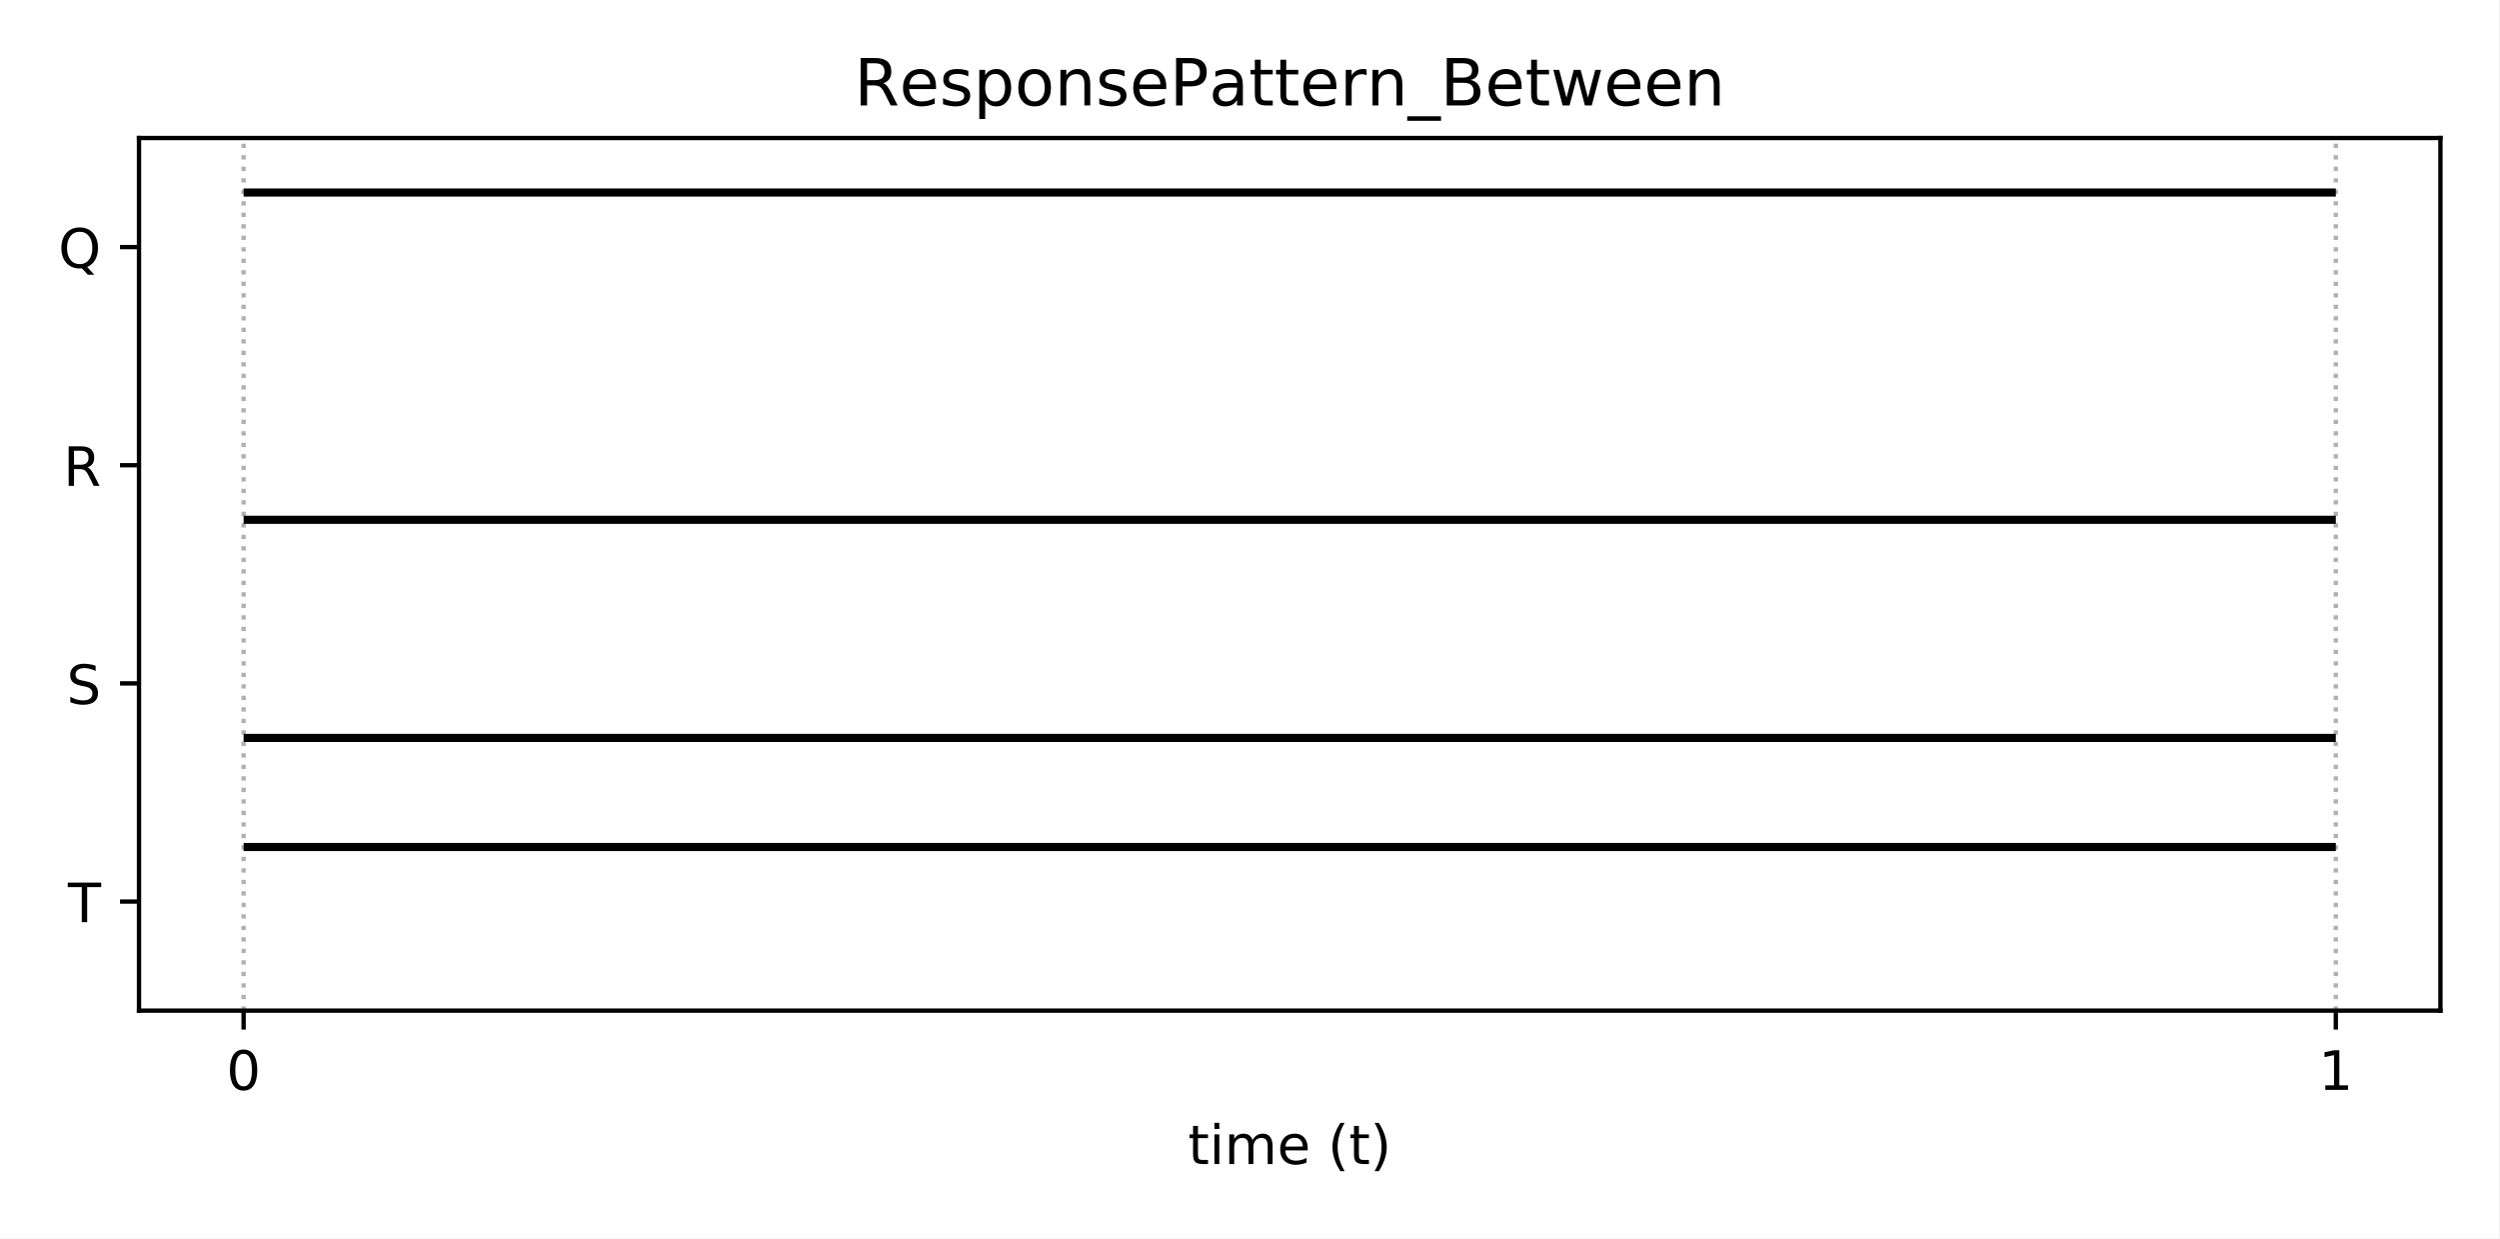
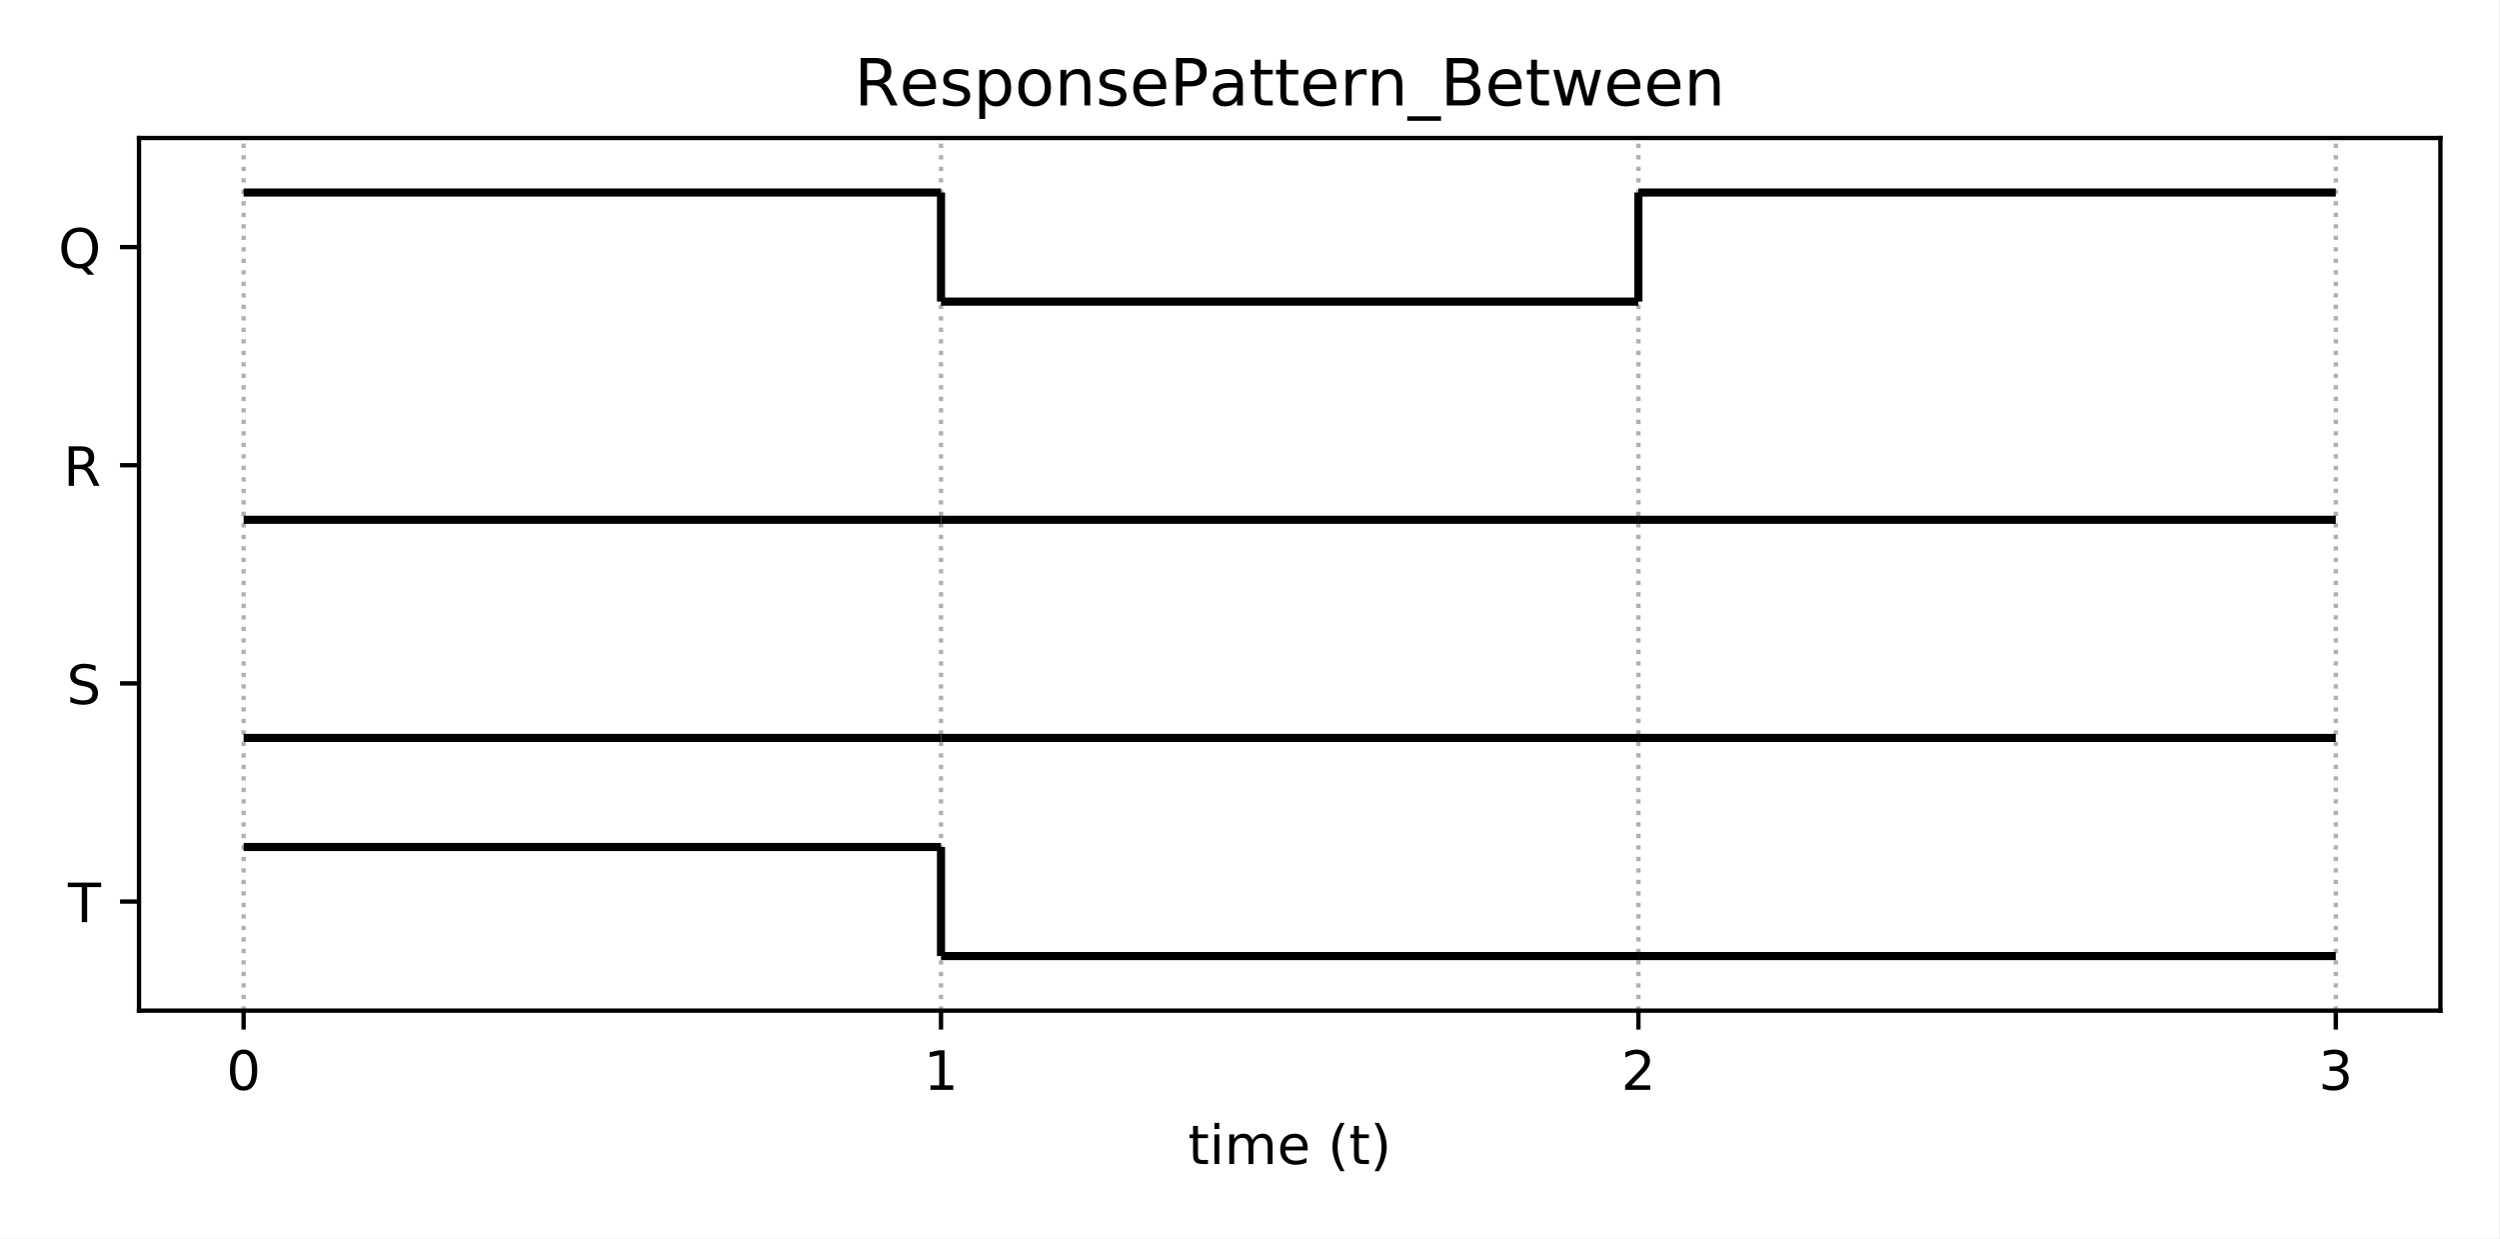
<svg xmlns="http://www.w3.org/2000/svg" xmlns:xlink="http://www.w3.org/1999/xlink" height="228.24pt" version="1.1" viewBox="0 0 460.8 228.24" width="460.8pt">
  <defs>
    <style type="text/css">
*{stroke-linecap:butt;stroke-linejoin:round;}
  </style>
  </defs>
  <g id="figure_1">
    <g id="patch_1">
      <path d="M 0 228.24  L 460.8 228.24  L 460.8 0  L 0 0  z " style="fill:#ffffff;" />
    </g>
    <g id="axes_1">
      <g id="patch_2">
        <path d="M 25.63 186.28  L 450 186.28  L 450 25.44  L 25.63 25.44  z " style="fill:#ffffff;" />
      </g>
      <g id="matplotlib.axis_1">
        <g id="xtick_1">
          <g id="line2d_1">
-             <path clip-path="url(#pc966d87227)" d="M 44.92 186.28  L 44.92 25.44  " style="fill:none;stroke:#b0b0b0;stroke-dasharray:0.8,1.32;stroke-dashoffset:0;stroke-width:0.8;" />
+             <path clip-path="url(#p51b0311c39)" d="M 44.92 186.28  L 44.92 25.44  " style="fill:none;stroke:#b0b0b0;stroke-dasharray:0.8,1.32;stroke-dashoffset:0;stroke-width:0.8;" />
          </g>
          <g id="line2d_2">
            <defs>
-               <path d="M 0 0  L 0 3.5  " id="m680331c2c1" style="stroke:#000000;stroke-width:0.8;" />
-             </defs>
-             <g>
-               <use style="stroke:#000000;stroke-width:0.8;" x="44.92" xlink:href="#m680331c2c1" y="186.28" />
+               <path d="M 0 0  L 0 3.5  " id="m874f157d46" style="stroke:#000000;stroke-width:0.8;" />
+             </defs>
+             <g>
+               <use style="stroke:#000000;stroke-width:0.8;" x="44.92" xlink:href="#m874f157d46" y="186.28" />
            </g>
          </g>
          <g id="text_1">
            <defs>
              <path d="M 31.781 66.406  Q 24.172 66.406 20.328 58.906  Q 16.5 51.422 16.5 36.375  Q 16.5 21.391 20.328 13.891  Q 24.172 6.391 31.781 6.391  Q 39.453 6.391 43.281 13.891  Q 47.125 21.391 47.125 36.375  Q 47.125 51.422 43.281 58.906  Q 39.453 66.406 31.781 66.406  z M 31.781 74.219  Q 44.047 74.219 50.516 64.516  Q 56.984 54.828 56.984 36.375  Q 56.984 17.969 50.516 8.266  Q 44.047 -1.422 31.781 -1.422  Q 19.531 -1.422 13.062 8.266  Q 6.594 17.969 6.594 36.375  Q 6.594 54.828 13.062 64.516  Q 19.531 74.219 31.781 74.219  z " id="DejaVuSans-48" />
            </defs>
            <g transform="translate(41.7383 200.8784)scale(0.1 -0.1)">
              <use xlink:href="#DejaVuSans-48" />
            </g>
          </g>
        </g>
        <g id="xtick_2">
          <g id="line2d_3">
-             <path clip-path="url(#pc966d87227)" d="M 430.71 186.28  L 430.71 25.44  " style="fill:none;stroke:#b0b0b0;stroke-dasharray:0.8,1.32;stroke-dashoffset:0;stroke-width:0.8;" />
+             <path clip-path="url(#p51b0311c39)" d="M 173.517 186.28  L 173.517 25.44  " style="fill:none;stroke:#b0b0b0;stroke-dasharray:0.8,1.32;stroke-dashoffset:0;stroke-width:0.8;" />
          </g>
          <g id="line2d_4">
            <g>
-               <use style="stroke:#000000;stroke-width:0.8;" x="430.71" xlink:href="#m680331c2c1" y="186.28" />
+               <use style="stroke:#000000;stroke-width:0.8;" x="173.517" xlink:href="#m874f157d46" y="186.28" />
            </g>
          </g>
          <g id="text_2">
            <defs>
              <path d="M 12.406 8.297  L 28.516 8.297  L 28.516 63.922  L 10.984 60.406  L 10.984 69.391  L 28.422 72.906  L 38.281 72.906  L 38.281 8.297  L 54.391 8.297  L 54.391 0  L 12.406 0  z " id="DejaVuSans-49" />
            </defs>
+             <g transform="translate(170.3353 200.8784)scale(0.1 -0.1)">
+               <use xlink:href="#DejaVuSans-49" />
+             </g>
+           </g>
+         </g>
+         <g id="xtick_3">
+           <g id="line2d_5">
+             <path clip-path="url(#p51b0311c39)" d="M 302.113 186.28  L 302.113 25.44  " style="fill:none;stroke:#b0b0b0;stroke-dasharray:0.8,1.32;stroke-dashoffset:0;stroke-width:0.8;" />
+           </g>
+           <g id="line2d_6">
+             <g>
+               <use style="stroke:#000000;stroke-width:0.8;" x="302.113" xlink:href="#m874f157d46" y="186.28" />
+             </g>
+           </g>
+           <g id="text_3">
+             <defs>
+               <path d="M 19.188 8.297  L 53.609 8.297  L 53.609 0  L 7.328 0  L 7.328 8.297  Q 12.938 14.109 22.625 23.891  Q 32.328 33.688 34.812 36.531  Q 39.547 41.844 41.422 45.531  Q 43.312 49.219 43.312 52.781  Q 43.312 58.594 39.234 62.25  Q 35.156 65.922 28.609 65.922  Q 23.969 65.922 18.812 64.312  Q 13.672 62.703 7.812 59.422  L 7.812 69.391  Q 13.766 71.781 18.938 73  Q 24.125 74.219 28.422 74.219  Q 39.75 74.219 46.484 68.547  Q 53.219 62.891 53.219 53.422  Q 53.219 48.922 51.531 44.891  Q 49.859 40.875 45.406 35.406  Q 44.188 33.984 37.641 27.219  Q 31.109 20.453 19.188 8.297  z " id="DejaVuSans-50" />
+             </defs>
+             <g transform="translate(298.9322 200.8784)scale(0.1 -0.1)">
+               <use xlink:href="#DejaVuSans-50" />
+             </g>
+           </g>
+         </g>
+         <g id="xtick_4">
+           <g id="line2d_7">
+             <path clip-path="url(#p51b0311c39)" d="M 430.71 186.28  L 430.71 25.44  " style="fill:none;stroke:#b0b0b0;stroke-dasharray:0.8,1.32;stroke-dashoffset:0;stroke-width:0.8;" />
+           </g>
+           <g id="line2d_8">
+             <g>
+               <use style="stroke:#000000;stroke-width:0.8;" x="430.71" xlink:href="#m874f157d46" y="186.28" />
+             </g>
+           </g>
+           <g id="text_4">
+             <defs>
+               <path d="M 40.578 39.312  Q 47.656 37.797 51.625 33  Q 55.609 28.219 55.609 21.188  Q 55.609 10.406 48.188 4.484  Q 40.766 -1.422 27.094 -1.422  Q 22.516 -1.422 17.656 -0.516  Q 12.797 0.391 7.625 2.203  L 7.625 11.719  Q 11.719 9.328 16.594 8.109  Q 21.484 6.891 26.812 6.891  Q 36.078 6.891 40.938 10.547  Q 45.797 14.203 45.797 21.188  Q 45.797 27.641 41.281 31.266  Q 36.766 34.906 28.719 34.906  L 20.219 34.906  L 20.219 43.016  L 29.109 43.016  Q 36.375 43.016 40.234 45.922  Q 44.094 48.828 44.094 54.297  Q 44.094 59.906 40.109 62.906  Q 36.141 65.922 28.719 65.922  Q 24.656 65.922 20.016 65.031  Q 15.375 64.156 9.812 62.312  L 9.812 71.094  Q 15.438 72.656 20.344 73.438  Q 25.25 74.219 29.594 74.219  Q 40.828 74.219 47.359 69.109  Q 53.906 64.016 53.906 55.328  Q 53.906 49.266 50.438 45.094  Q 46.969 40.922 40.578 39.312  z " id="DejaVuSans-51" />
+             </defs>
            <g transform="translate(427.5292 200.8784)scale(0.1 -0.1)">
-               <use xlink:href="#DejaVuSans-49" />
-             </g>
-           </g>
-         </g>
-         <g id="text_3">
+               <use xlink:href="#DejaVuSans-51" />
+             </g>
+           </g>
+         </g>
+         <g id="text_5">
          <defs>
            <path d="M 18.312 70.219  L 18.312 54.688  L 36.812 54.688  L 36.812 47.703  L 18.312 47.703  L 18.312 18.016  Q 18.312 11.328 20.141 9.422  Q 21.969 7.516 27.594 7.516  L 36.812 7.516  L 36.812 0  L 27.594 0  Q 17.188 0 13.234 3.875  Q 9.281 7.766 9.281 18.016  L 9.281 47.703  L 2.688 47.703  L 2.688 54.688  L 9.281 54.688  L 9.281 70.219  z " id="DejaVuSans-116" />
            <path d="M 9.422 54.688  L 18.406 54.688  L 18.406 0  L 9.422 0  z M 9.422 75.984  L 18.406 75.984  L 18.406 64.594  L 9.422 64.594  z " id="DejaVuSans-105" />
            <path d="M 52 44.188  Q 55.375 50.25 60.062 53.125  Q 64.75 56 71.094 56  Q 79.641 56 84.281 50.016  Q 88.922 44.047 88.922 33.016  L 88.922 0  L 79.891 0  L 79.891 32.719  Q 79.891 40.578 77.094 44.375  Q 74.312 48.188 68.609 48.188  Q 61.625 48.188 57.562 43.547  Q 53.516 38.922 53.516 30.906  L 53.516 0  L 44.484 0  L 44.484 32.719  Q 44.484 40.625 41.703 44.406  Q 38.922 48.188 33.109 48.188  Q 26.219 48.188 22.156 43.531  Q 18.109 38.875 18.109 30.906  L 18.109 0  L 9.078 0  L 9.078 54.688  L 18.109 54.688  L 18.109 46.188  Q 21.188 51.219 25.484 53.609  Q 29.781 56 35.688 56  Q 41.656 56 45.828 52.969  Q 50 49.953 52 44.188  z " id="DejaVuSans-109" />
            <path d="M 56.203 29.594  L 56.203 25.203  L 14.891 25.203  Q 15.484 15.922 20.484 11.062  Q 25.484 6.203 34.422 6.203  Q 39.594 6.203 44.453 7.469  Q 49.312 8.734 54.109 11.281  L 54.109 2.781  Q 49.266 0.734 44.188 -0.344  Q 39.109 -1.422 33.891 -1.422  Q 20.797 -1.422 13.156 6.188  Q 5.516 13.812 5.516 26.812  Q 5.516 40.234 12.766 48.109  Q 20.016 56 32.328 56  Q 43.359 56 49.781 48.891  Q 56.203 41.797 56.203 29.594  z M 47.219 32.234  Q 47.125 39.594 43.094 43.984  Q 39.062 48.391 32.422 48.391  Q 24.906 48.391 20.391 44.141  Q 15.875 39.891 15.188 32.172  z " id="DejaVuSans-101" />
            <path id="DejaVuSans-32" />
            <path d="M 31 75.875  Q 24.469 64.656 21.281 53.656  Q 18.109 42.672 18.109 31.391  Q 18.109 20.125 21.312 9.062  Q 24.516 -2 31 -13.188  L 23.188 -13.188  Q 15.875 -1.703 12.234 9.375  Q 8.594 20.453 8.594 31.391  Q 8.594 42.281 12.203 53.312  Q 15.828 64.359 23.188 75.875  z " id="DejaVuSans-40" />
            <path d="M 8.016 75.875  L 15.828 75.875  Q 23.141 64.359 26.781 53.312  Q 30.422 42.281 30.422 31.391  Q 30.422 20.453 26.781 9.375  Q 23.141 -1.703 15.828 -13.188  L 8.016 -13.188  Q 14.5 -2 17.703 9.062  Q 20.906 20.125 20.906 31.391  Q 20.906 42.672 17.703 53.656  Q 14.5 64.656 8.016 75.875  z " id="DejaVuSans-41" />
          </defs>
          <g transform="translate(219.0681 214.5566)scale(0.1 -0.1)">
            <use xlink:href="#DejaVuSans-116" />
            <use x="39.209" xlink:href="#DejaVuSans-105" />
            <use x="66.992" xlink:href="#DejaVuSans-109" />
            <use x="164.404" xlink:href="#DejaVuSans-101" />
            <use x="225.928" xlink:href="#DejaVuSans-32" />
            <use x="257.715" xlink:href="#DejaVuSans-40" />
            <use x="296.729" xlink:href="#DejaVuSans-116" />
            <use x="335.938" xlink:href="#DejaVuSans-41" />
          </g>
        </g>
      </g>
      <g id="matplotlib.axis_2">
        <g id="ytick_1">
-           <g id="line2d_5">
-             <defs>
-               <path d="M 0 0  L -3.5 0  " id="me88f837e7e" style="stroke:#000000;stroke-width:0.8;" />
-             </defs>
-             <g>
-               <use style="stroke:#000000;stroke-width:0.8;" x="25.63" xlink:href="#me88f837e7e" y="166.175" />
-             </g>
-           </g>
-           <g id="text_4">
+           <g id="line2d_9">
+             <defs>
+               <path d="M 0 0  L -3.5 0  " id="m554fe4b3ed" style="stroke:#000000;stroke-width:0.8;" />
+             </defs>
+             <g>
+               <use style="stroke:#000000;stroke-width:0.8;" x="25.63" xlink:href="#m554fe4b3ed" y="166.175" />
+             </g>
+           </g>
+           <g id="text_6">
            <defs>
              <path d="M -0.297 72.906  L 61.375 72.906  L 61.375 64.594  L 35.5 64.594  L 35.5 0  L 25.594 0  L 25.594 64.594  L -0.297 64.594  z " id="DejaVuSans-84" />
            </defs>
            <g transform="translate(12.52219 169.9742)scale(0.1 -0.1)">
              <use xlink:href="#DejaVuSans-84" />
            </g>
          </g>
        </g>
        <g id="ytick_2">
-           <g id="line2d_6">
-             <g>
-               <use style="stroke:#000000;stroke-width:0.8;" x="25.63" xlink:href="#me88f837e7e" y="125.965" />
-             </g>
-           </g>
-           <g id="text_5">
+           <g id="line2d_10">
+             <g>
+               <use style="stroke:#000000;stroke-width:0.8;" x="25.63" xlink:href="#m554fe4b3ed" y="125.965" />
+             </g>
+           </g>
+           <g id="text_7">
            <defs>
              <path d="M 53.516 70.516  L 53.516 60.891  Q 47.906 63.578 42.922 64.891  Q 37.938 66.219 33.297 66.219  Q 25.25 66.219 20.875 63.094  Q 16.5 59.969 16.5 54.203  Q 16.5 49.359 19.406 46.891  Q 22.312 44.438 30.422 42.922  L 36.375 41.703  Q 47.406 39.594 52.656 34.297  Q 57.906 29 57.906 20.125  Q 57.906 9.516 50.797 4.047  Q 43.703 -1.422 29.984 -1.422  Q 24.812 -1.422 18.969 -0.25  Q 13.141 0.922 6.891 3.219  L 6.891 13.375  Q 12.891 10.016 18.656 8.297  Q 24.422 6.594 29.984 6.594  Q 38.422 6.594 43.016 9.906  Q 47.609 13.234 47.609 19.391  Q 47.609 24.75 44.312 27.781  Q 41.016 30.812 33.5 32.328  L 27.484 33.5  Q 16.453 35.688 11.516 40.375  Q 6.594 45.062 6.594 53.422  Q 6.594 63.094 13.406 68.656  Q 20.219 74.219 32.172 74.219  Q 37.312 74.219 42.625 73.281  Q 47.953 72.359 53.516 70.516  z " id="DejaVuSans-83" />
            </defs>
            <g transform="translate(12.28156 129.7642)scale(0.1 -0.1)">
              <use xlink:href="#DejaVuSans-83" />
            </g>
          </g>
        </g>
        <g id="ytick_3">
-           <g id="line2d_7">
-             <g>
-               <use style="stroke:#000000;stroke-width:0.8;" x="25.63" xlink:href="#me88f837e7e" y="85.755" />
-             </g>
-           </g>
-           <g id="text_6">
+           <g id="line2d_11">
+             <g>
+               <use style="stroke:#000000;stroke-width:0.8;" x="25.63" xlink:href="#m554fe4b3ed" y="85.755" />
+             </g>
+           </g>
+           <g id="text_8">
            <defs>
              <path d="M 44.391 34.188  Q 47.562 33.109 50.562 29.594  Q 53.562 26.078 56.594 19.922  L 66.609 0  L 56 0  L 46.688 18.703  Q 43.062 26.031 39.672 28.422  Q 36.281 30.812 30.422 30.812  L 19.672 30.812  L 19.672 0  L 9.812 0  L 9.812 72.906  L 32.078 72.906  Q 44.578 72.906 50.734 67.672  Q 56.891 62.453 56.891 51.906  Q 56.891 45.016 53.688 40.469  Q 50.484 35.938 44.391 34.188  z M 19.672 64.797  L 19.672 38.922  L 32.078 38.922  Q 39.203 38.922 42.844 42.219  Q 46.484 45.516 46.484 51.906  Q 46.484 58.297 42.844 61.547  Q 39.203 64.797 32.078 64.797  z " id="DejaVuSans-82" />
            </defs>
            <g transform="translate(11.68156 89.55422)scale(0.1 -0.1)">
              <use xlink:href="#DejaVuSans-82" />
            </g>
          </g>
        </g>
        <g id="ytick_4">
-           <g id="line2d_8">
-             <g>
-               <use style="stroke:#000000;stroke-width:0.8;" x="25.63" xlink:href="#me88f837e7e" y="45.545" />
-             </g>
-           </g>
-           <g id="text_7">
+           <g id="line2d_12">
+             <g>
+               <use style="stroke:#000000;stroke-width:0.8;" x="25.63" xlink:href="#m554fe4b3ed" y="45.545" />
+             </g>
+           </g>
+           <g id="text_9">
            <defs>
              <path d="M 39.406 66.219  Q 28.656 66.219 22.328 58.203  Q 16.016 50.203 16.016 36.375  Q 16.016 22.609 22.328 14.594  Q 28.656 6.594 39.406 6.594  Q 50.141 6.594 56.422 14.594  Q 62.703 22.609 62.703 36.375  Q 62.703 50.203 56.422 58.203  Q 50.141 66.219 39.406 66.219  z M 53.219 1.312  L 66.219 -12.891  L 54.297 -12.891  L 43.5 -1.219  Q 41.891 -1.312 41.031 -1.359  Q 40.188 -1.422 39.406 -1.422  Q 24.031 -1.422 14.812 8.859  Q 5.609 19.141 5.609 36.375  Q 5.609 53.656 14.812 63.938  Q 24.031 74.219 39.406 74.219  Q 54.734 74.219 63.906 63.938  Q 73.094 53.656 73.094 36.375  Q 73.094 23.688 67.984 14.641  Q 62.891 5.609 53.219 1.312  z " id="DejaVuSans-81" />
            </defs>
            <g transform="translate(10.75812 49.34422)scale(0.1 -0.1)">
              <use xlink:href="#DejaVuSans-81" />
            </g>
          </g>
        </g>
      </g>
      <g id="LineCollection_1">
-         <path clip-path="url(#pc966d87227)" d="M 44.92 156.123  L 430.71 156.123  " style="fill:none;stroke:#000000;stroke-width:1.5;" />
+         <path clip-path="url(#p51b0311c39)" d="M 44.92 156.123  L 173.517 156.123  " style="fill:none;stroke:#000000;stroke-width:1.5;" />
      </g>
      <g id="LineCollection_2">
-         <path clip-path="url(#pc966d87227)" d="M 44.92 136.018  L 430.71 136.018  " style="fill:none;stroke:#000000;stroke-width:1.5;" />
+         <path clip-path="url(#p51b0311c39)" d="M 173.517 176.227  L 302.113 176.227  " style="fill:none;stroke:#000000;stroke-width:1.5;" />
      </g>
      <g id="LineCollection_3">
-         <path clip-path="url(#pc966d87227)" d="M 44.92 95.808  L 430.71 95.808  " style="fill:none;stroke:#000000;stroke-width:1.5;" />
+         <path clip-path="url(#p51b0311c39)" d="M 173.517 176.227  L 173.517 156.123  " style="fill:none;stroke:#000000;stroke-width:1.5;" />
      </g>
      <g id="LineCollection_4">
-         <path clip-path="url(#pc966d87227)" d="M 44.92 35.492  L 430.71 35.492  " style="fill:none;stroke:#000000;stroke-width:1.5;" />
+         <path clip-path="url(#p51b0311c39)" d="M 302.113 176.227  L 430.71 176.227  " style="fill:none;stroke:#000000;stroke-width:1.5;" />
+       </g>
+       <g id="LineCollection_5">
+         <path clip-path="url(#p51b0311c39)" d="M 44.92 136.018  L 173.517 136.018  " style="fill:none;stroke:#000000;stroke-width:1.5;" />
+       </g>
+       <g id="LineCollection_6">
+         <path clip-path="url(#p51b0311c39)" d="M 173.517 136.018  L 302.113 136.018  " style="fill:none;stroke:#000000;stroke-width:1.5;" />
+       </g>
+       <g id="LineCollection_7">
+         <path clip-path="url(#p51b0311c39)" d="M 302.113 136.018  L 430.71 136.018  " style="fill:none;stroke:#000000;stroke-width:1.5;" />
+       </g>
+       <g id="LineCollection_8">
+         <path clip-path="url(#p51b0311c39)" d="M 44.92 95.808  L 173.517 95.808  " style="fill:none;stroke:#000000;stroke-width:1.5;" />
+       </g>
+       <g id="LineCollection_9">
+         <path clip-path="url(#p51b0311c39)" d="M 173.517 95.808  L 302.113 95.808  " style="fill:none;stroke:#000000;stroke-width:1.5;" />
+       </g>
+       <g id="LineCollection_10">
+         <path clip-path="url(#p51b0311c39)" d="M 302.113 95.808  L 430.71 95.808  " style="fill:none;stroke:#000000;stroke-width:1.5;" />
+       </g>
+       <g id="LineCollection_11">
+         <path clip-path="url(#p51b0311c39)" d="M 44.92 35.492  L 173.517 35.492  " style="fill:none;stroke:#000000;stroke-width:1.5;" />
+       </g>
+       <g id="LineCollection_12">
+         <path clip-path="url(#p51b0311c39)" d="M 173.517 55.597  L 302.113 55.597  " style="fill:none;stroke:#000000;stroke-width:1.5;" />
+       </g>
+       <g id="LineCollection_13">
+         <path clip-path="url(#p51b0311c39)" d="M 173.517 55.597  L 173.517 35.492  " style="fill:none;stroke:#000000;stroke-width:1.5;" />
+       </g>
+       <g id="LineCollection_14">
+         <path clip-path="url(#p51b0311c39)" d="M 302.113 35.492  L 430.71 35.492  " style="fill:none;stroke:#000000;stroke-width:1.5;" />
+       </g>
+       <g id="LineCollection_15">
+         <path clip-path="url(#p51b0311c39)" d="M 302.113 55.597  L 302.113 35.492  " style="fill:none;stroke:#000000;stroke-width:1.5;" />
      </g>
      <g id="patch_3">
        <path d="M 25.63 186.28  L 25.63 25.44  " style="fill:none;stroke:#000000;stroke-linecap:square;stroke-linejoin:miter;stroke-width:0.8;" />
      </g>
      <g id="patch_4">
        <path d="M 450 186.28  L 450 25.44  " style="fill:none;stroke:#000000;stroke-linecap:square;stroke-linejoin:miter;stroke-width:0.8;" />
      </g>
      <g id="patch_5">
        <path d="M 25.63 186.28  L 450 186.28  " style="fill:none;stroke:#000000;stroke-linecap:square;stroke-linejoin:miter;stroke-width:0.8;" />
      </g>
      <g id="patch_6">
        <path d="M 25.63 25.44  L 450 25.44  " style="fill:none;stroke:#000000;stroke-linecap:square;stroke-linejoin:miter;stroke-width:0.8;" />
      </g>
-       <g id="text_8">
+       <g id="text_10">
        <defs>
          <path d="M 44.281 53.078  L 44.281 44.578  Q 40.484 46.531 36.375 47.5  Q 32.281 48.484 27.875 48.484  Q 21.188 48.484 17.844 46.438  Q 14.5 44.391 14.5 40.281  Q 14.5 37.156 16.891 35.375  Q 19.281 33.594 26.516 31.984  L 29.594 31.297  Q 39.156 29.25 43.188 25.516  Q 47.219 21.781 47.219 15.094  Q 47.219 7.469 41.188 3.016  Q 35.156 -1.422 24.609 -1.422  Q 20.219 -1.422 15.453 -0.562  Q 10.688 0.297 5.422 2  L 5.422 11.281  Q 10.406 8.688 15.234 7.391  Q 20.062 6.109 24.812 6.109  Q 31.156 6.109 34.562 8.281  Q 37.984 10.453 37.984 14.406  Q 37.984 18.062 35.516 20.016  Q 33.062 21.969 24.703 23.781  L 21.578 24.516  Q 13.234 26.266 9.516 29.906  Q 5.812 33.547 5.812 39.891  Q 5.812 47.609 11.281 51.797  Q 16.75 56 26.812 56  Q 31.781 56 36.172 55.266  Q 40.578 54.547 44.281 53.078  z " id="DejaVuSans-115" />
          <path d="M 18.109 8.203  L 18.109 -20.797  L 9.078 -20.797  L 9.078 54.688  L 18.109 54.688  L 18.109 46.391  Q 20.953 51.266 25.266 53.625  Q 29.594 56 35.594 56  Q 45.562 56 51.781 48.094  Q 58.016 40.188 58.016 27.297  Q 58.016 14.406 51.781 6.484  Q 45.562 -1.422 35.594 -1.422  Q 29.594 -1.422 25.266 0.953  Q 20.953 3.328 18.109 8.203  z M 48.688 27.297  Q 48.688 37.203 44.609 42.844  Q 40.531 48.484 33.406 48.484  Q 26.266 48.484 22.188 42.844  Q 18.109 37.203 18.109 27.297  Q 18.109 17.391 22.188 11.75  Q 26.266 6.109 33.406 6.109  Q 40.531 6.109 44.609 11.75  Q 48.688 17.391 48.688 27.297  z " id="DejaVuSans-112" />
          <path d="M 30.609 48.391  Q 23.391 48.391 19.188 42.75  Q 14.984 37.109 14.984 27.297  Q 14.984 17.484 19.156 11.844  Q 23.344 6.203 30.609 6.203  Q 37.797 6.203 41.984 11.859  Q 46.188 17.531 46.188 27.297  Q 46.188 37.016 41.984 42.703  Q 37.797 48.391 30.609 48.391  z M 30.609 56  Q 42.328 56 49.016 48.375  Q 55.719 40.766 55.719 27.297  Q 55.719 13.875 49.016 6.219  Q 42.328 -1.422 30.609 -1.422  Q 18.844 -1.422 12.172 6.219  Q 5.516 13.875 5.516 27.297  Q 5.516 40.766 12.172 48.375  Q 18.844 56 30.609 56  z " id="DejaVuSans-111" />
          <path d="M 54.891 33.016  L 54.891 0  L 45.906 0  L 45.906 32.719  Q 45.906 40.484 42.875 44.328  Q 39.844 48.188 33.797 48.188  Q 26.516 48.188 22.312 43.547  Q 18.109 38.922 18.109 30.906  L 18.109 0  L 9.078 0  L 9.078 54.688  L 18.109 54.688  L 18.109 46.188  Q 21.344 51.125 25.703 53.562  Q 30.078 56 35.797 56  Q 45.219 56 50.047 50.172  Q 54.891 44.344 54.891 33.016  z " id="DejaVuSans-110" />
          <path d="M 19.672 64.797  L 19.672 37.406  L 32.078 37.406  Q 38.969 37.406 42.719 40.969  Q 46.484 44.531 46.484 51.125  Q 46.484 57.672 42.719 61.234  Q 38.969 64.797 32.078 64.797  z M 9.812 72.906  L 32.078 72.906  Q 44.344 72.906 50.609 67.359  Q 56.891 61.812 56.891 51.125  Q 56.891 40.328 50.609 34.812  Q 44.344 29.297 32.078 29.297  L 19.672 29.297  L 19.672 0  L 9.812 0  z " id="DejaVuSans-80" />
          <path d="M 34.281 27.484  Q 23.391 27.484 19.188 25  Q 14.984 22.516 14.984 16.5  Q 14.984 11.719 18.141 8.906  Q 21.297 6.109 26.703 6.109  Q 34.188 6.109 38.703 11.406  Q 43.219 16.703 43.219 25.484  L 43.219 27.484  z M 52.203 31.203  L 52.203 0  L 43.219 0  L 43.219 8.297  Q 40.141 3.328 35.547 0.953  Q 30.953 -1.422 24.312 -1.422  Q 15.922 -1.422 10.953 3.297  Q 6 8.016 6 15.922  Q 6 25.141 12.172 29.828  Q 18.359 34.516 30.609 34.516  L 43.219 34.516  L 43.219 35.406  Q 43.219 41.609 39.141 45  Q 35.062 48.391 27.688 48.391  Q 23 48.391 18.547 47.266  Q 14.109 46.141 10.016 43.891  L 10.016 52.203  Q 14.938 54.109 19.578 55.047  Q 24.219 56 28.609 56  Q 40.484 56 46.344 49.844  Q 52.203 43.703 52.203 31.203  z " id="DejaVuSans-97" />
          <path d="M 41.109 46.297  Q 39.594 47.172 37.812 47.578  Q 36.031 48 33.891 48  Q 26.266 48 22.188 43.047  Q 18.109 38.094 18.109 28.812  L 18.109 0  L 9.078 0  L 9.078 54.688  L 18.109 54.688  L 18.109 46.188  Q 20.953 51.172 25.484 53.578  Q 30.031 56 36.531 56  Q 37.453 56 38.578 55.875  Q 39.703 55.766 41.062 55.516  z " id="DejaVuSans-114" />
          <path d="M 50.984 -16.609  L 50.984 -23.578  L -0.984 -23.578  L -0.984 -16.609  z " id="DejaVuSans-95" />
          <path d="M 19.672 34.812  L 19.672 8.109  L 35.5 8.109  Q 43.453 8.109 47.281 11.406  Q 51.125 14.703 51.125 21.484  Q 51.125 28.328 47.281 31.562  Q 43.453 34.812 35.5 34.812  z M 19.672 64.797  L 19.672 42.828  L 34.281 42.828  Q 41.5 42.828 45.031 45.531  Q 48.578 48.25 48.578 53.812  Q 48.578 59.328 45.031 62.062  Q 41.5 64.797 34.281 64.797  z M 9.812 72.906  L 35.016 72.906  Q 46.297 72.906 52.391 68.219  Q 58.5 63.531 58.5 54.891  Q 58.5 48.188 55.375 44.234  Q 52.25 40.281 46.188 39.312  Q 53.469 37.75 57.5 32.781  Q 61.531 27.828 61.531 20.406  Q 61.531 10.641 54.891 5.312  Q 48.25 0 35.984 0  L 9.812 0  z " id="DejaVuSans-66" />
          <path d="M 4.203 54.688  L 13.188 54.688  L 24.422 12.016  L 35.594 54.688  L 46.188 54.688  L 57.422 12.016  L 68.609 54.688  L 77.594 54.688  L 63.281 0  L 52.688 0  L 40.922 44.828  L 29.109 0  L 18.5 0  z " id="DejaVuSans-119" />
        </defs>
        <g transform="translate(157.5228 19.44)scale(0.12 -0.12)">
          <use xlink:href="#DejaVuSans-82" />
          <use x="69.42" xlink:href="#DejaVuSans-101" />
          <use x="130.943" xlink:href="#DejaVuSans-115" />
          <use x="183.043" xlink:href="#DejaVuSans-112" />
          <use x="246.52" xlink:href="#DejaVuSans-111" />
          <use x="307.701" xlink:href="#DejaVuSans-110" />
          <use x="371.08" xlink:href="#DejaVuSans-115" />
          <use x="423.18" xlink:href="#DejaVuSans-101" />
          <use x="484.703" xlink:href="#DejaVuSans-80" />
          <use x="544.943" xlink:href="#DejaVuSans-97" />
          <use x="606.223" xlink:href="#DejaVuSans-116" />
          <use x="645.432" xlink:href="#DejaVuSans-116" />
          <use x="684.641" xlink:href="#DejaVuSans-101" />
          <use x="746.164" xlink:href="#DejaVuSans-114" />
          <use x="787.262" xlink:href="#DejaVuSans-110" />
          <use x="850.641" xlink:href="#DejaVuSans-95" />
          <use x="900.641" xlink:href="#DejaVuSans-66" />
          <use x="969.244" xlink:href="#DejaVuSans-101" />
          <use x="1030.768" xlink:href="#DejaVuSans-116" />
          <use x="1069.977" xlink:href="#DejaVuSans-119" />
          <use x="1151.764" xlink:href="#DejaVuSans-101" />
          <use x="1213.287" xlink:href="#DejaVuSans-101" />
          <use x="1274.811" xlink:href="#DejaVuSans-110" />
        </g>
      </g>
    </g>
  </g>
  <defs>
-     <clipPath id="pc966d87227">
+     <clipPath id="p51b0311c39">
      <rect height="160.84" width="424.37" x="25.63" y="25.44" />
    </clipPath>
  </defs>
</svg>
